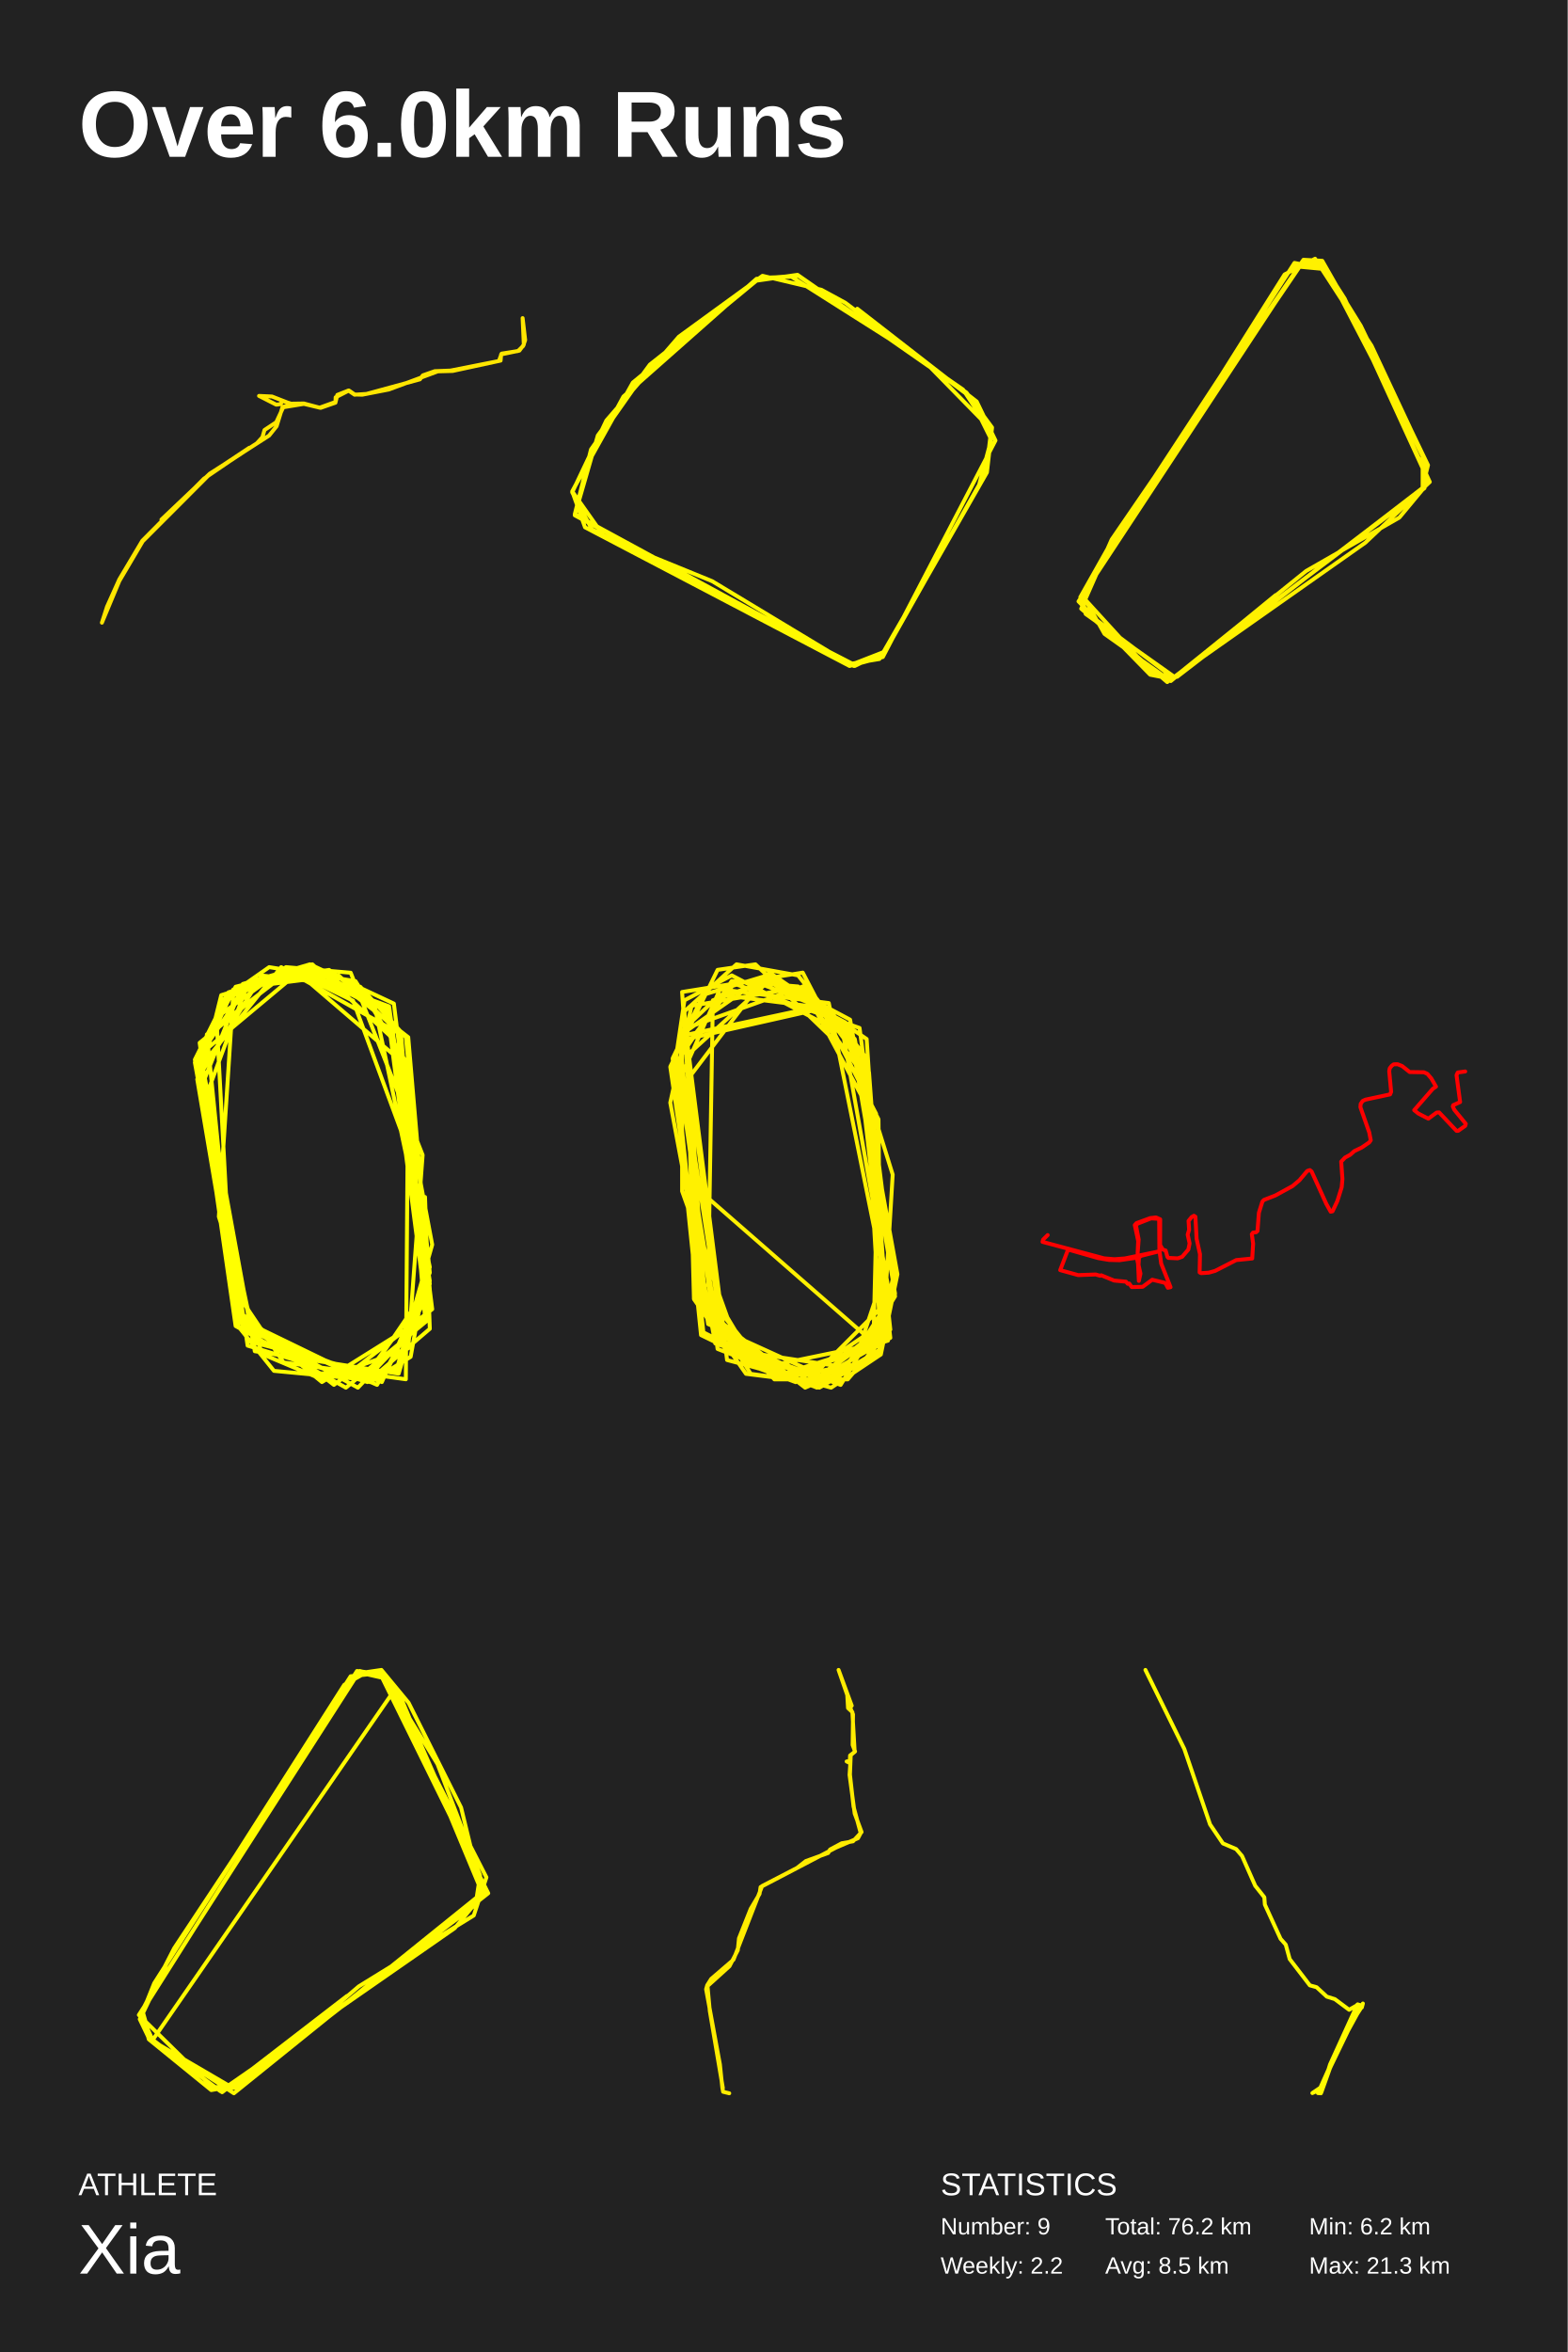
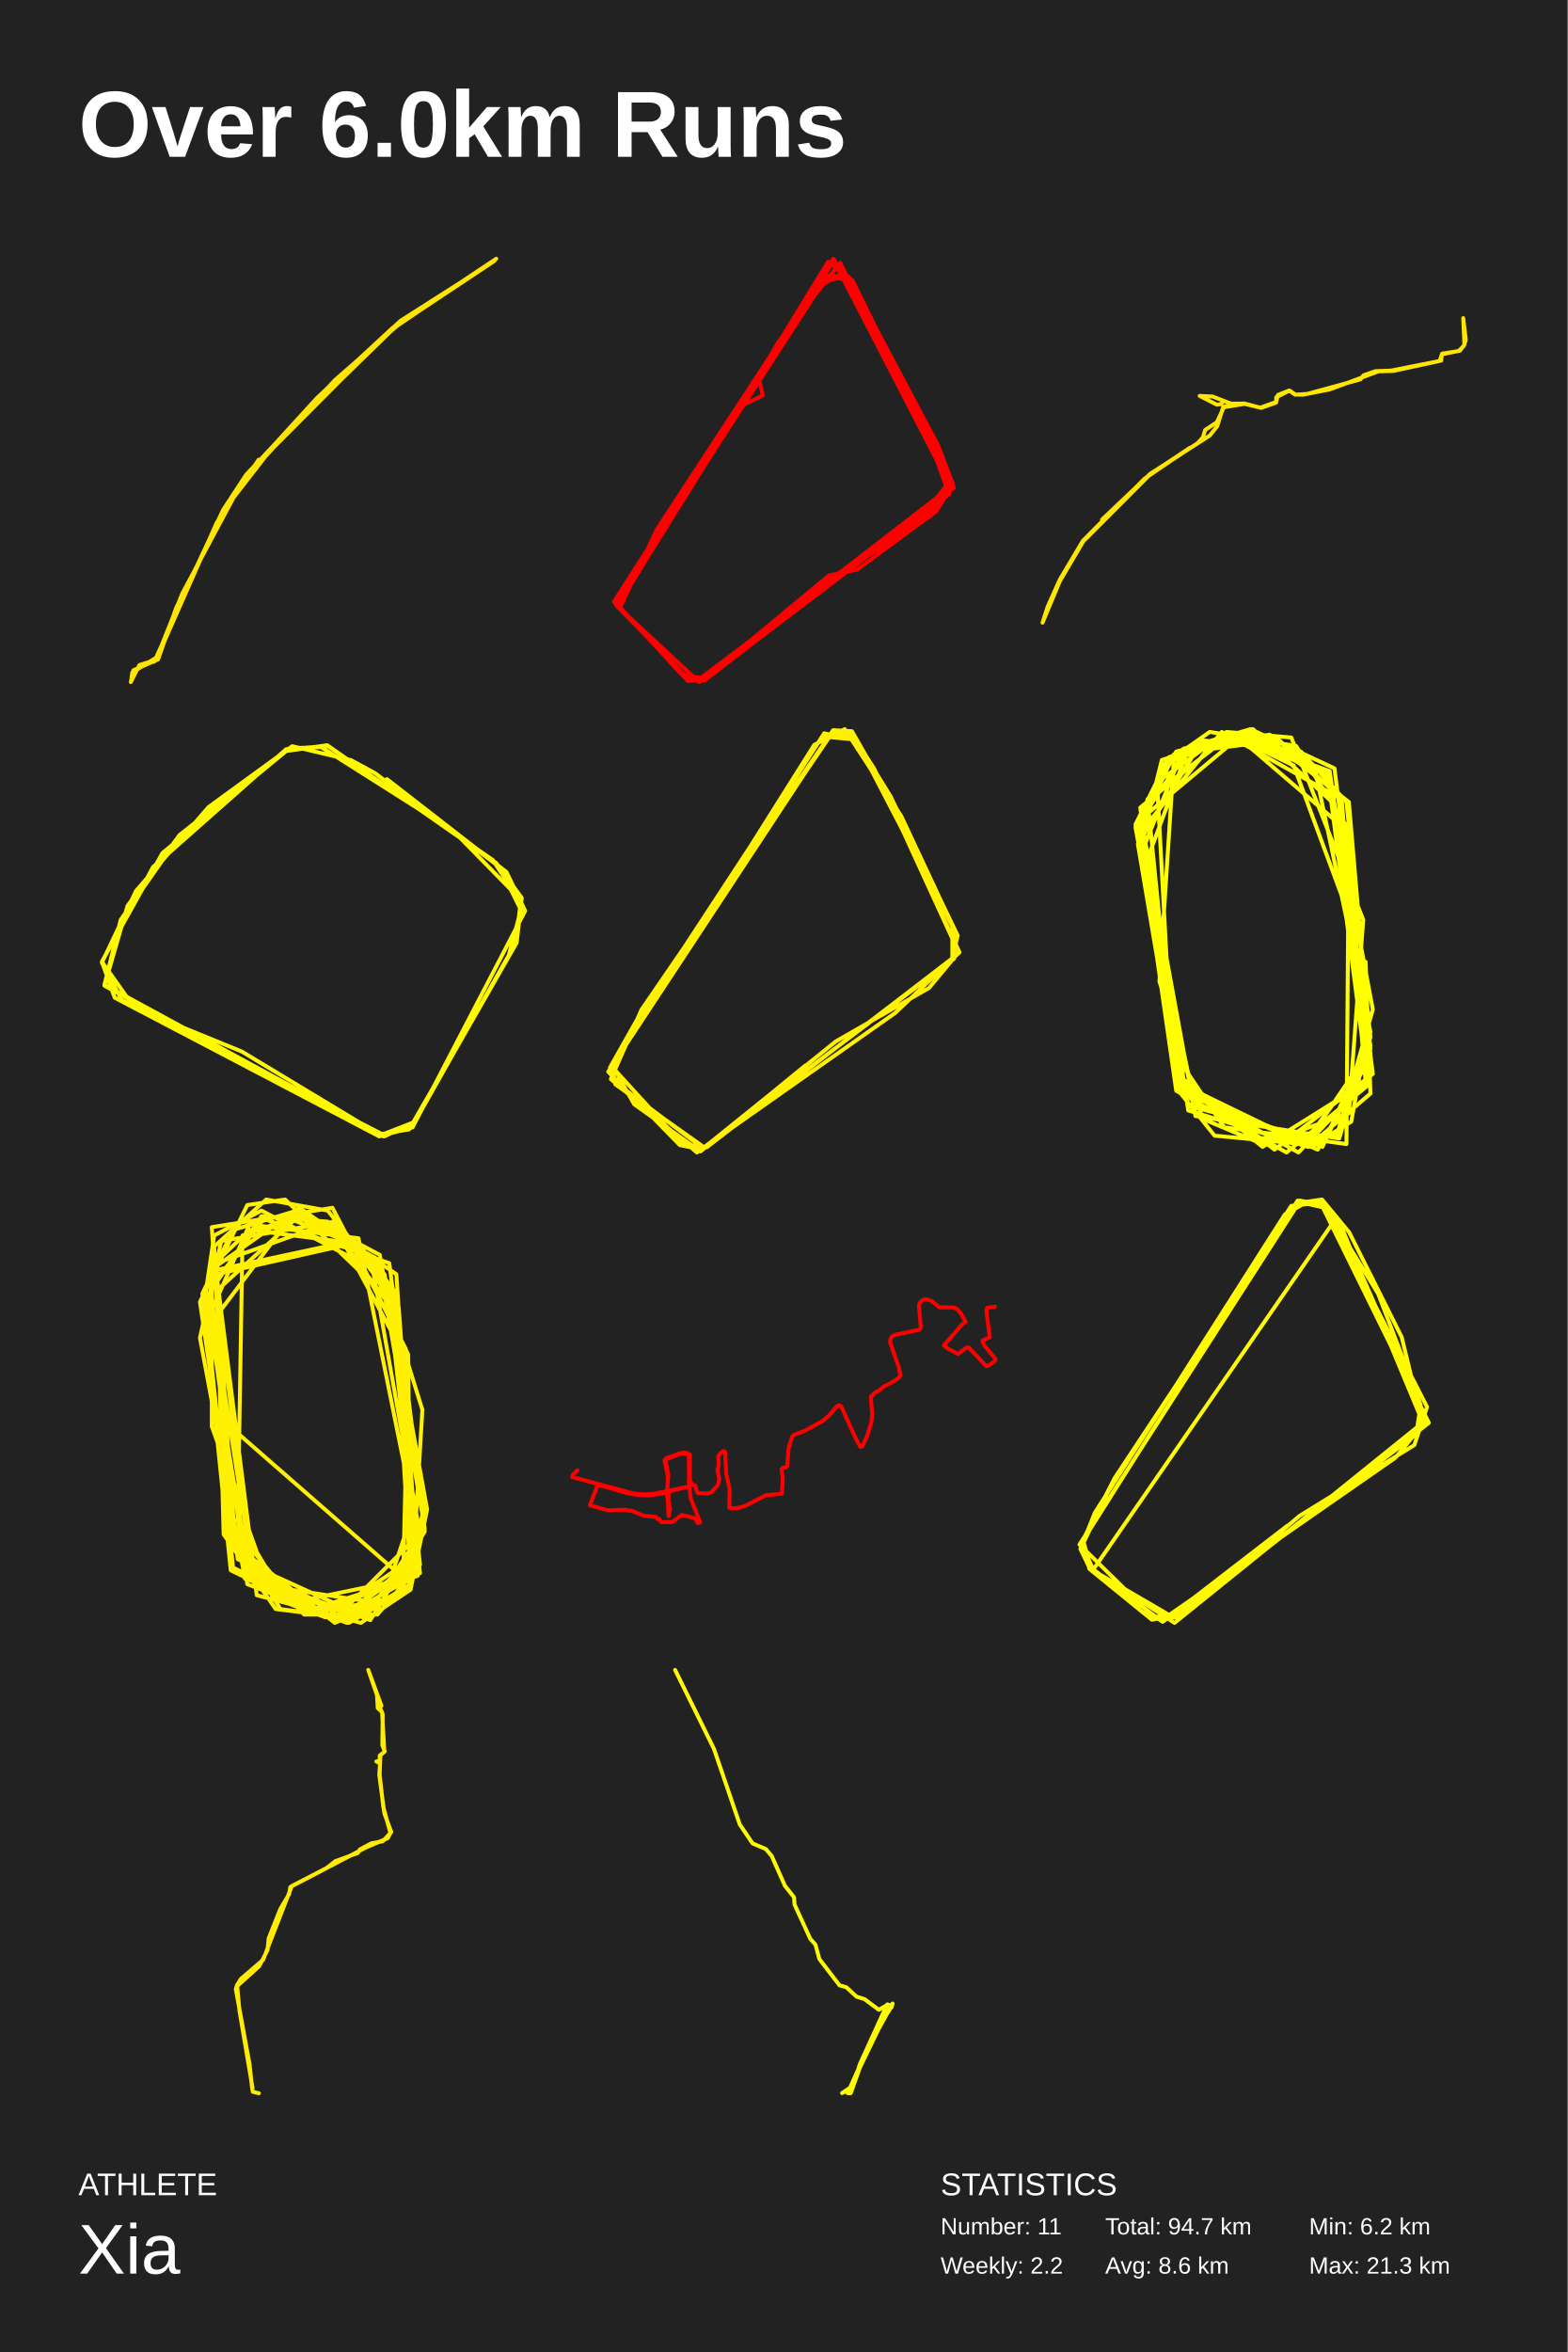
<svg xmlns="http://www.w3.org/2000/svg" baseProfile="full" height="300mm" version="1.1" viewBox="0,0,200,300" width="200mm">
  <defs />
  <rect fill="#222222" height="300" width="200" x="0" y="0" />
  <text fill="#FFFFFF" style="font-size:12px; font-family:Arial; font-weight:bold;" x="10" y="20">Over 6.0km Runs</text>
  <text fill="#FFFFFF" style="font-size:4px; font-family:Arial" x="10" y="280">ATHLETE</text>
  <text fill="#FFFFFF" style="font-size:9px; font-family:Arial" x="10" y="290">Xia</text>
  <text fill="#FFFFFF" style="font-size:4px; font-family:Arial" x="120" y="280">STATISTICS</text>
-   <text fill="#FFFFFF" style="font-size:3px; font-family:Arial" x="120" y="285">Number: 9</text>
+   <text fill="#FFFFFF" style="font-size:3px; font-family:Arial" x="120" y="285">Number: 11</text>
  <text fill="#FFFFFF" style="font-size:3px; font-family:Arial" x="120" y="290">Weekly: 2.2</text>
-   <text fill="#FFFFFF" style="font-size:3px; font-family:Arial" x="141" y="285">Total: 76.2 km</text>
-   <text fill="#FFFFFF" style="font-size:3px; font-family:Arial" x="141" y="290">Avg: 8.5 km</text>
+   <text fill="#FFFFFF" style="font-size:3px; font-family:Arial" x="141" y="285">Total: 94.7 km</text>
+   <text fill="#FFFFFF" style="font-size:3px; font-family:Arial" x="141" y="290">Avg: 8.6 km</text>
  <text fill="#FFFFFF" style="font-size:3px; font-family:Arial" x="167" y="285">Min: 6.2 km</text>
  <text fill="#FFFFFF" style="font-size:3px; font-family:Arial" x="167" y="290">Max: 21.3 km</text>
-   <polyline fill="none" points="27.126,60.217 31.805,57.113 26.016,61.057 18.158,68.969 15.22,73.905 13.653,77.39 13.0,79.426 15.22,74.108 18.202,69.046 26.712,60.522 32.785,56.528 33.481,55.764 33.742,54.849 35.244,53.856 36.137,51.948 38.77,51.515 40.903,52.024 42.797,51.363 42.819,50.676 44.516,49.811 45.256,50.32 46.214,50.345 49.609,49.683 55.856,47.368 57.75,47.317 63.866,45.994 63.931,45.205 66.26,44.722 66.826,43.958 66.674,40.574 67.0,43.373 66.739,44.137 66.086,44.773 63.996,45.103 63.648,46.045 57.467,47.266 55.464,47.343 53.941,47.877 53.571,48.386 46.758,50.243 45.235,50.345 44.451,49.811 43.036,50.37 42.819,51.261 40.773,51.999 38.77,51.465 37.051,51.49 34.7,50.574 33.046,50.498 35.244,51.617 35.81,51.541 36.006,51.134 37.464,51.592 36.05,51.897 35.288,54.365 34.33,55.561 26.756,60.421 20.596,66.272" stroke="#ffe600" stroke-linecap="round" stroke-linejoin="round" stroke-width="0.5" />
-   <polyline fill="none" points="109.363,39.379 124.605,51.217 127.0,56.182 112.629,83.803 108.383,84.948 74.633,67.256 73.0,62.673 80.73,48.799 96.952,35.434 100.98,35.306 117.855,45.999 126.456,54.781 125.802,60.255 112.956,83.039 109.036,84.948 73.327,65.728 76.266,55.545 82.907,46.508 96.407,35.815 101.742,35.052 123.298,50.072 126.565,54.527 125.911,60.255 112.738,83.294 108.927,84.948 73.327,65.601 75.395,57.327 82.907,46.635 96.516,35.688 101.851,35.179 122.863,49.69 126.565,55.291 125.476,61.019 112.738,83.166 108.819,84.694 75.504,67.51 73.0,62.801 77.355,53.636 86.609,42.944 97.278,35.179 104.79,36.961 107.839,38.616 123.734,50.581 126.456,56.054 124.823,62.164 112.194,84.057 108.383,84.694 90.855,74.129 77.137,68.528 73.0,62.673 79.532,50.581 96.516,35.561 101.415,35.179" stroke="#fff900" stroke-linecap="round" stroke-linejoin="round" stroke-width="0.5" />
-   <polyline fill="none" points="162.744,75.906 149.367,86.866 140.907,80.852 138.048,75.772 165.145,33.535 169.147,34.337 171.547,38.079 182.409,61.471 174.177,69.223 148.91,87.0 137.934,77.644 141.821,68.822 166.288,33.134 168.804,34.069 172.919,41.02 182.295,61.471 178.522,66.015 166.631,72.832 149.71,86.465 138.506,78.045 137.82,76.173 141.364,69.891 164.916,33.936 169.147,34.337 182.066,59.198 181.723,62.273 149.824,86.332 138.506,78.312 138.048,76.04 142.507,68.287 166.403,33.134 168.804,33.802 173.605,41.555 182.18,59.332 181.38,62.54 149.482,86.599 146.738,86.064 137.591,76.708 166.288,33.134 168.689,33.267 172.576,40.084 181.723,58.664 181.609,62.139 150.167,86.332 147.081,85.931 138.048,76.04 163.887,35.005 167.775,33.0 174.977,44.094 181.494,57.995 181.494,62.273 168.003,72.565" stroke="#fff100" stroke-linecap="round" stroke-linejoin="round" stroke-width="0.5" />
-   <polyline fill="none" points="51.776,145.888 45.047,127.649 37.706,124.073 29.753,126.934 27.918,155.186 33.424,172.709 41.071,175.927 52.082,171.993 53.917,147.318 44.741,124.073 36.483,123.358 27.612,129.795 29.448,163.768 36.177,173.781 51.776,175.927 52.082,135.874 45.353,125.146 34.341,123.358 28.224,127.649 25.777,135.517 32.506,172.351 50.858,175.212 54.835,161.623 47.8,128.364 38.624,123.715 28.224,126.934 25.471,138.02 32.506,171.278 49.023,175.57 54.835,163.411 49.941,132.298 39.847,123.0 29.753,126.219 25.471,135.517 30.977,168.417 47.188,176.285 52.388,173.066 54.529,161.265 49.635,130.51 43.212,124.43 34.647,125.503 25.471,133.013 30.365,168.06 40.153,175.212 50.552,174.854 55.14,158.762 49.635,129.437 41.988,123.715 31.895,125.146 24.86,135.517 30.977,169.133 48.105,176.642 54.223,165.914 49.329,128.364 36.788,124.073 29.142,126.576 24.86,135.159 30.977,169.49 48.717,176.285 54.835,162.338 51.776,132.298 45.964,125.861 33.424,124.43 25.165,137.662 30.365,168.417 46.576,175.927 54.835,163.768 49.635,128.364 37.094,123.715 26.389,131.94 30.059,168.417 45.659,177.0 54.529,167.702 49.635,129.08 39.847,123.358 30.059,125.861 25.165,135.159 30.059,169.133 44.129,177.0 54.529,168.417 51.776,135.874 38.012,124.073 25.165,134.801 29.753,166.987 41.071,176.285 54.223,168.06 51.164,131.94 35.871,123.358 25.165,136.589 30.059,166.987 42.6,176.642 55.14,166.987 50.247,128.007 39.541,123.0 30.977,125.503 26.083,137.662 30.365,169.133 34.953,174.854 46.27,175.927 54.835,164.484 52.082,132.298 41.988,124.43 31.589,125.503 26.695,138.735 31.589,171.636 46.882,176.285 54.835,169.49 54.223,152.682" stroke="#ffff00" stroke-linecap="round" stroke-linejoin="round" stroke-width="0.5" />
-   <polyline fill="none" points="111.773,142.059 102.415,124.059 87.02,126.529 89.736,167.471 98.793,175.588 113.282,171 109.962,134.647 101.811,124.412 93.963,123.0 87.322,129 89.435,165.706 98.793,175.941 108.15,175.941 113.584,169.588 109.962,136.059 96.378,123.0 91.548,123.706 85.51,136.059 90.34,168.882 106.641,176.294 113.584,165.706 107.547,131.824 93.359,124.412 87.322,127.588 86.114,135.706 89.736,169.941 103.019,176.647 113.584,170.647 109.66,136.412 101.811,125.824 93.359,125.118 86.416,135.353 91.548,172.059 104.226,177.0 112.377,172.059 88.529,151.235 91.85,171 107.245,176.647 114.188,165.353 109.66,131.118 93.661,125.471 87.623,133.235 92.755,173.471 106.037,177.0 112.377,172.765 114.49,162.529 109.056,132.529 104.83,128.294 86.718,132.177 90.038,166.059 95.774,175.235 103.622,176.294 112.98,168.882 110.565,132.529 98.189,124.059 87.623,131.471 89.736,164.647 98.793,175.941 110.264,173.824 113.282,168.882 110.565,135 105.736,128.647 91.85,126.882 87.02,131.471 87.02,151.941 94.868,173.824 104.528,177.0 112.377,172.412 112.075,142.765 104.83,128.647 87.623,132.529 92.453,170.647 105.132,176.294 112.678,169.941 113.886,149.824 107.849,130.412 97.887,125.118 90.944,127.588 90.34,163.941 96.679,174.529 112.075,171.353 114.188,161.824 108.452,130.059 98.491,124.765 87.623,134.647 91.85,168.529 102.717,177.0 110.565,173.471 113.282,165.353 105.736,127.941 91.85,126.176 87.02,137.118 92.453,172.059 108.754,174.529 113.584,160.059 110.867,138.53 106.037,129 96.981,125.471 87.623,137.824 88.831,163.235 94.868,173.824 101.509,176.294 111.471,169.588 112.075,143.824 102.415,125.824 87.623,131.118 88.529,165.706 95.17,175.235 103.622,176.294 113.282,169.235 110.867,136.765 102.717,125.824 88.227,128.294 85.51,140.647 91.246,171.353 103.622,175.588 114.188,165 108.452,131.471 97.887,124.412 89.736,126.882 85.812,135 89.435,170.294 100.302,175.588 112.377,171.353 111.169,150.53" stroke="#fff100" stroke-linecap="round" stroke-linejoin="round" stroke-width="0.5" />
-   <polyline fill="none" points="186.929,136.666 185.975,136.796 185.817,137.137 186.275,140.567 185.399,140.964 185.344,141.121 185.541,141.563 187.0,143.343 186.929,143.601 186.03,144.238 185.817,144.238 183.594,141.886 183.286,141.905 182.222,142.689 180.937,142.025 180.417,141.6 182.79,138.88 183.2,138.603 182.601,137.552 182.104,136.971 181.654,136.768 179.841,136.74 178.879,135.975 178.304,135.744 177.807,135.753 177.562,135.929 177.302,136.251 177.231,136.62 177.476,139.267 177.342,139.59 174.196,140.263 173.841,140.429 173.589,140.807 173.557,141.222 174.685,144.45 174.874,145.437 174.685,145.713 173.723,146.368 172.769,146.829 172.256,147.29 171.594,147.65 171.105,148.166 171.263,150.388 171.168,151.43 170.616,153.192 170.001,154.501 169.765,154.556 169.213,153.57 167.329,149.42 167.108,149.245 166.777,149.356 165.775,150.545 164.9,151.283 162.708,152.482 161.242,153.053 161.053,153.256 160.603,154.695 160.43,157.009 160.256,157.175 159.854,157.221 159.704,157.424 159.87,158.632 159.752,160.522 157.71,160.725 155.029,162.098 154.217,162.329 153.216,162.393 153.042,162.292 153.089,159.969 152.656,158.005 152.506,155.192 152.317,155.073 152.025,155.239 151.631,155.727 151.702,156.861 151.52,157.479 151.765,158.595 151.607,159.379 150.811,160.31 150.251,160.503 149.053,160.448 148.934,160.319 148.714,159.508 148.343,159.379 148.004,158.807 148.012,155.524 147.476,155.285 146.742,155.368 144.984,156.013 144.771,156.262 145.205,158.291 145.134,159.858 145.268,158.097 144.945,156.428 145.0,156.133 146.845,155.405 147.878,155.46 147.909,159.425 148.138,161.167 149.336,164.182 148.989,164.256 148.706,163.712 148.516,163.601 146.995,163.232 145.773,164.136 144.385,164.164 144.062,163.712 143.873,163.749 143.652,163.481 142.13,163.334 140.49,162.661 140.356,162.725 139.781,162.559 137.557,162.642 135.255,162.006 136.201,159.535 136.422,159.425 140.112,160.476 141.476,160.706 142.816,160.743 145.039,160.42 145.189,161.195 145.292,163.38 145.497,162.449 145.252,161.352 145.307,160.374 145.623,160.171 147.752,159.637 143.518,160.513 142.193,160.614 140.861,160.503 133.0,158.401 133.079,158.106 133.662,157.534" stroke="red" stroke-linecap="round" stroke-linejoin="round" stroke-width="0.5" />
-   <polyline fill="none" points="44.273,254.58 28.337,266.865 19.215,260.115 18.175,256.47 45.543,213.135 48.776,213.54 52.125,218.94 62.056,241.62 30.762,265.92 26.951,266.595 18.984,260.115 18.06,256.605 22.217,248.505 45.543,213.27 49.123,214.08 55.82,225.015 61.247,239.19 60.67,242.97 29.723,266.325 19.561,260.385 18.06,257.145 21.293,250.395 44.734,213.81 48.43,213.405 51.086,216.375 61.594,241.62 58.014,245.94 28.106,266.73 18.868,259.71 17.829,257.55 19.676,252.96 43.926,214.89 46.813,213.27 48.661,213.0 52.125,217.185 58.822,230.55 61.478,241.485 29.838,267.0 19.445,260.25 50.046,215.97 62.056,239.46 60.439,244.32 45.774,253.365 30.531,266.325 27.067,266.19 17.713,257.01 45.889,213.135 48.661,213.81 62.287,241.485 46.928,253.635" stroke="#fffa00" stroke-linecap="round" stroke-linejoin="round" stroke-width="0.5" />
-   <polyline fill="none" points="92.219,266.332 90.555,256.51 90.261,253.325 93.067,250.788 94.127,248.747 94.274,247.241 95.775,243.464 96.901,241.576 97.031,240.698 106.656,235.663 109.461,234.461 109.804,233.812 108.89,230.436 108.434,226.354 108.532,223.874 109.086,223.397 108.776,222.577 108.825,218.666 108.466,217.807 108.662,217.559 106.982,213.0 108.091,216.205 108.189,217.865 108.744,218.38 109.037,223.454 108.45,223.912 108.417,224.618 108.01,224.675 108.483,224.904 108.385,226.392 109.037,231.313 109.918,233.679 108.825,234.861 107.39,235.109 105.889,235.91 105.66,236.349 102.806,237.379 101.68,238.257 97.227,240.565 93.573,249.968 90.734,252.41 90.229,253.211 90.082,253.726 91.844,263.319 92.154,266.294 92.252,266.809 93.035,267.0" stroke="#ffec00" stroke-linecap="round" stroke-linejoin="round" stroke-width="0.5" />
-   <polyline fill="none" points="146.128,213.0 151.094,223.093 154.374,232.705 156.014,235.129 157.699,235.848 158.451,236.726 160.137,240.534 161.298,241.998 161.367,242.93 163.371,247.297 164.032,248.043 164.533,249.88 167.107,253.235 167.972,253.474 169.271,254.673 170.296,254.992 172.118,256.35 173.28,255.684 173.781,255.897 171.526,259.385 168.451,266.281 167.426,266.973 168.565,266.441 169.863,263.033 173.166,256.51 173.211,255.684 173.598,255.764 173.53,256.057 170.432,261.675 168.587,266.84 169.681,263.326 173.166,255.684 173.735,256.057 173.872,255.551 170.159,262.341 168.519,267.0 168.132,266.973 173.166,256.563 173.211,255.658 173.485,256.217 170.615,261.409 168.405,266.627 173.302,255.738" stroke="#fffb00" stroke-linecap="round" stroke-linejoin="round" stroke-width="0.5" />
+   <polyline fill="none" points="32.992,58.635 28.463,65.434 22.503,77.471 20.167,84.102 17.021,85.495 16.687,87.0 17.784,84.827 19.929,84.158 27.652,66.66 31.657,60.363 41.716,49.552 51.108,40.914 63.074,33.279 50.488,41.638 35.137,56.573 28.701,64.877 22.599,77.582 28.463,65.044 31.419,60.53 42.574,48.66 52.157,40.245 42.717,48.493 30.799,61.589 23.266,75.688 20.024,83.824 16.878,85.774 16.783,86.498 17.879,84.827 19.691,84.381 27.605,66.827 31.466,60.586 40.477,50.722 50.107,41.805 63.313,33.0 49.726,42.195 33.183,58.803" stroke="#ffe500" stroke-linecap="round" stroke-linejoin="round" stroke-width="0.5" />
+   <polyline fill="none" points="103.127,75.713 117.609,66.349 121.34,62.117 107.186,33.513 99.287,43.646 96.763,48.007 97.312,50.444 94.679,51.727 106.418,33.128 121.449,61.988 89.413,86.743 87.767,86.872 78.441,76.739 106.309,33.0 117.39,52.753 121.01,62.886 89.851,86.743 87.877,86.743 79.099,77.508 83.817,67.504 106.309,33.128 121.34,62.245 89.851,86.615 87.328,86.102 78.77,77.38 105.65,33.385 108.832,35.95 121.34,61.219 116.402,67.247 104.443,74.687 89.193,87.0 78.551,77.124 104.663,36.078 107.954,35.181 121.669,62.245 89.961,86.743 86.779,85.846 78.551,76.867 105.541,35.181 108.283,35.309 119.694,56.858 121.559,61.732 119.474,65.195 109.381,72.634 105.76,73.404 89.961,86.487 87.657,86.487 78.77,77.252 104.005,36.72 107.625,34.796 119.584,56.601 121.12,63.015 90.181,86.487 87.218,86.23 78.331,76.739 104.882,35.309 108.722,35.694 121.669,62.117 89.413,86.487 87.218,86.102 78.441,76.867 103.785,36.976 107.515,34.796 121.559,61.732 118.706,65.836 104.114,75.071" stroke="red" stroke-linecap="round" stroke-linejoin="round" stroke-width="0.5" />
+   <polyline fill="none" points="147.126,60.217 151.805,57.113 146.016,61.057 138.158,68.969 135.22,73.905 133.653,77.39 133.0,79.426 135.22,74.108 138.202,69.046 146.712,60.522 152.785,56.528 153.481,55.764 153.742,54.849 155.244,53.856 156.137,51.948 158.77,51.515 160.903,52.024 162.797,51.363 162.819,50.676 164.516,49.811 165.256,50.32 166.214,50.345 169.609,49.683 175.856,47.368 177.75,47.317 183.866,45.994 183.931,45.205 186.26,44.722 186.826,43.958 186.674,40.574 187.0,43.373 186.739,44.137 186.086,44.773 183.996,45.103 183.648,46.045 177.467,47.266 175.464,47.343 173.941,47.877 173.571,48.386 166.758,50.243 165.235,50.345 164.451,49.811 163.036,50.37 162.819,51.261 160.773,51.999 158.77,51.465 157.051,51.49 154.7,50.574 153.046,50.498 155.244,51.617 155.81,51.541 156.006,51.134 157.464,51.592 156.05,51.897 155.288,54.365 154.33,55.561 146.756,60.421 140.596,66.272" stroke="#ffe600" stroke-linecap="round" stroke-linejoin="round" stroke-width="0.5" />
+   <polyline fill="none" points="49.363,99.379 64.605,111.217 67.0,116.182 52.629,143.803 48.383,144.948 14.633,127.256 13.0,122.673 20.73,108.799 36.952,95.434 40.98,95.306 57.855,105.999 66.456,114.781 65.802,120.255 52.956,143.039 49.036,144.948 13.327,125.728 16.266,115.545 22.907,106.508 36.407,95.815 41.742,95.052 63.298,110.072 66.565,114.527 65.911,120.255 52.738,143.294 48.927,144.948 13.327,125.601 15.395,117.327 22.907,106.635 36.516,95.688 41.851,95.179 62.863,109.69 66.565,115.291 65.476,121.019 52.738,143.166 48.819,144.694 15.504,127.51 13.0,122.801 17.355,113.636 26.609,102.944 37.278,95.179 44.79,96.961 47.839,98.616 63.734,110.581 66.456,116.054 64.823,122.164 52.194,144.057 48.383,144.694 30.855,134.129 17.137,128.528 13.0,122.673 19.532,110.581 36.516,95.561 41.415,95.179" stroke="#fff900" stroke-linecap="round" stroke-linejoin="round" stroke-width="0.5" />
+   <polyline fill="none" points="102.744,135.906 89.367,146.866 80.907,140.852 78.048,135.772 105.145,93.535 109.147,94.337 111.547,98.079 122.409,121.471 114.177,129.223 88.91,147.0 77.934,137.644 81.821,128.822 106.288,93.134 108.804,94.069 112.919,101.02 122.295,121.471 118.522,126.015 106.631,132.832 89.71,146.465 78.506,138.045 77.82,136.173 81.364,129.891 104.916,93.936 109.147,94.337 122.066,119.198 121.723,122.273 89.824,146.332 78.506,138.312 78.048,136.04 82.507,128.287 106.403,93.134 108.804,93.802 113.605,101.555 122.18,119.332 121.38,122.54 89.482,146.599 86.738,146.064 77.591,136.708 106.288,93.134 108.689,93.267 112.576,100.084 121.723,118.664 121.609,122.139 90.167,146.332 87.081,145.931 78.048,136.04 103.887,95.005 107.775,93.0 114.977,104.094 121.494,117.995 121.494,122.273 108.003,132.565" stroke="#fff100" stroke-linecap="round" stroke-linejoin="round" stroke-width="0.5" />
+   <polyline fill="none" points="171.776,115.888 165.047,97.649 157.706,94.073 149.753,96.934 147.918,125.186 153.424,142.709 161.071,145.927 172.082,141.993 173.917,117.318 164.741,94.073 156.483,93.358 147.612,99.795 149.448,133.768 156.177,143.781 171.776,145.927 172.082,105.874 165.353,95.146 154.341,93.358 148.224,97.649 145.777,105.517 152.506,142.351 170.858,145.212 174.835,131.623 167.8,98.364 158.624,93.715 148.224,96.934 145.471,108.02 152.506,141.278 169.023,145.57 174.835,133.411 169.941,102.298 159.847,93.0 149.753,96.219 145.471,105.517 150.977,138.417 167.188,146.285 172.388,143.066 174.529,131.265 169.635,100.51 163.212,94.43 154.647,95.503 145.471,103.013 150.365,138.06 160.153,145.212 170.552,144.854 175.14,128.762 169.635,99.437 161.988,93.715 151.895,95.146 144.86,105.517 150.977,139.133 168.105,146.642 174.223,135.914 169.329,98.364 156.788,94.073 149.142,96.576 144.86,105.159 150.977,139.49 168.717,146.285 174.835,132.338 171.776,102.298 165.964,95.861 153.424,94.43 145.165,107.662 150.365,138.417 166.576,145.927 174.835,133.768 169.635,98.364 157.094,93.715 146.389,101.94 150.059,138.417 165.659,147.0 174.529,137.702 169.635,99.08 159.847,93.358 150.059,95.861 145.165,105.159 150.059,139.133 164.129,147.0 174.529,138.417 171.776,105.874 158.012,94.073 145.165,104.801 149.753,136.987 161.071,146.285 174.223,138.06 171.164,101.94 155.871,93.358 145.165,106.589 150.059,136.987 162.6,146.642 175.14,136.987 170.247,98.007 159.541,93.0 150.977,95.503 146.083,107.662 150.365,139.133 154.953,144.854 166.27,145.927 174.835,134.484 172.082,102.298 161.988,94.43 151.589,95.503 146.695,108.735 151.589,141.636 166.882,146.285 174.835,139.49 174.223,122.682" stroke="#ffff00" stroke-linecap="round" stroke-linejoin="round" stroke-width="0.5" />
+   <polyline fill="none" points="51.773,172.059 42.415,154.059 27.02,156.529 29.736,197.471 38.793,205.588 53.282,201 49.962,164.647 41.811,154.412 33.963,153.0 27.322,159 29.435,195.706 38.793,205.941 48.15,205.941 53.584,199.588 49.962,166.059 36.378,153.0 31.548,153.706 25.51,166.059 30.34,198.882 46.641,206.294 53.584,195.706 47.547,161.824 33.359,154.412 27.322,157.588 26.114,165.706 29.736,199.941 43.019,206.647 53.584,200.647 49.66,166.412 41.811,155.824 33.359,155.118 26.416,165.353 31.548,202.059 44.226,207.0 52.377,202.059 28.529,181.235 31.85,201 47.245,206.647 54.188,195.353 49.66,161.118 33.661,155.471 27.623,163.235 32.755,203.471 46.037,207.0 52.377,202.765 54.49,192.529 49.056,162.529 44.83,158.294 26.718,162.177 30.038,196.059 35.774,205.235 43.622,206.294 52.98,198.882 50.565,162.529 38.189,154.059 27.623,161.471 29.736,194.647 38.793,205.941 50.264,203.824 53.282,198.882 50.565,165 45.736,158.647 31.85,156.882 27.02,161.471 27.02,181.941 34.868,203.824 44.528,207.0 52.377,202.412 52.075,172.765 44.83,158.647 27.623,162.529 32.453,200.647 45.132,206.294 52.678,199.941 53.886,179.824 47.849,160.412 37.887,155.118 30.944,157.588 30.34,193.941 36.679,204.529 52.075,201.353 54.188,191.824 48.452,160.059 38.491,154.765 27.623,164.647 31.85,198.529 42.717,207.0 50.565,203.471 53.282,195.353 45.736,157.941 31.85,156.176 27.02,167.118 32.453,202.059 48.754,204.529 53.584,190.059 50.867,168.53 46.037,159 36.981,155.471 27.623,167.824 28.831,193.235 34.868,203.824 41.509,206.294 51.471,199.588 52.075,173.824 42.415,155.824 27.623,161.118 28.529,195.706 35.17,205.235 43.622,206.294 53.282,199.235 50.867,166.765 42.717,155.824 28.227,158.294 25.51,170.647 31.246,201.353 43.622,205.588 54.188,195 48.452,161.471 37.887,154.412 29.736,156.882 25.812,165 29.435,200.294 40.302,205.588 52.377,201.353 51.169,180.53" stroke="#fff100" stroke-linecap="round" stroke-linejoin="round" stroke-width="0.5" />
+   <polyline fill="none" points="126.929,166.666 125.975,166.796 125.817,167.137 126.275,170.567 125.399,170.964 125.344,171.121 125.541,171.563 127.0,173.343 126.929,173.601 126.03,174.238 125.817,174.238 123.594,171.886 123.286,171.905 122.222,172.689 120.937,172.025 120.417,171.6 122.79,168.88 123.2,168.603 122.601,167.552 122.104,166.971 121.654,166.768 119.841,166.74 118.879,165.975 118.304,165.744 117.807,165.753 117.562,165.929 117.302,166.251 117.231,166.62 117.476,169.267 117.342,169.59 114.196,170.263 113.841,170.429 113.589,170.807 113.557,171.222 114.685,174.45 114.874,175.437 114.685,175.713 113.723,176.368 112.769,176.829 112.256,177.29 111.594,177.65 111.105,178.166 111.263,180.388 111.168,181.43 110.616,183.192 110.001,184.501 109.765,184.556 109.213,183.57 107.329,179.42 107.108,179.245 106.777,179.356 105.775,180.545 104.9,181.283 102.708,182.482 101.242,183.053 101.053,183.256 100.603,184.695 100.43,187.009 100.256,187.175 99.854,187.221 99.704,187.424 99.87,188.632 99.752,190.522 97.71,190.725 95.029,192.098 94.217,192.329 93.216,192.393 93.042,192.292 93.089,189.969 92.656,188.005 92.506,185.192 92.317,185.073 92.025,185.239 91.631,185.727 91.702,186.861 91.52,187.479 91.765,188.595 91.607,189.379 90.811,190.31 90.251,190.503 89.053,190.448 88.934,190.319 88.714,189.508 88.343,189.379 88.004,188.807 88.012,185.524 87.476,185.285 86.742,185.368 84.984,186.013 84.771,186.262 85.205,188.291 85.134,189.858 85.268,188.097 84.945,186.428 85.0,186.133 86.845,185.405 87.878,185.46 87.909,189.425 88.138,191.167 89.336,194.182 88.989,194.256 88.706,193.712 88.516,193.601 86.995,193.232 85.773,194.136 84.385,194.164 84.062,193.712 83.873,193.749 83.652,193.481 82.13,193.334 80.49,192.661 80.356,192.725 79.781,192.559 77.557,192.642 75.255,192.006 76.201,189.535 76.422,189.425 80.112,190.476 81.476,190.706 82.816,190.743 85.039,190.42 85.189,191.195 85.292,193.38 85.497,192.449 85.252,191.352 85.307,190.374 85.623,190.171 87.752,189.637 83.518,190.513 82.193,190.614 80.861,190.503 73.0,188.401 73.079,188.106 73.662,187.534" stroke="red" stroke-linecap="round" stroke-linejoin="round" stroke-width="0.5" />
+   <polyline fill="none" points="164.273,194.58 148.337,206.865 139.215,200.115 138.175,196.47 165.543,153.135 168.776,153.54 172.125,158.94 182.056,181.62 150.762,205.92 146.951,206.595 138.984,200.115 138.06,196.605 142.217,188.505 165.543,153.27 169.123,154.08 175.82,165.015 181.247,179.19 180.67,182.97 149.723,206.325 139.561,200.385 138.06,197.145 141.293,190.395 164.734,153.81 168.43,153.405 171.086,156.375 181.594,181.62 178.014,185.94 148.106,206.73 138.868,199.71 137.829,197.55 139.676,192.96 163.926,154.89 166.813,153.27 168.661,153.0 172.125,157.185 178.822,170.55 181.478,181.485 149.838,207.0 139.445,200.25 170.046,155.97 182.056,179.46 180.439,184.32 165.774,193.365 150.531,206.325 147.067,206.19 137.713,197.01 165.889,153.135 168.661,153.81 182.287,181.485 166.928,193.635" stroke="#fffa00" stroke-linecap="round" stroke-linejoin="round" stroke-width="0.5" />
+   <polyline fill="none" points="32.219,266.332 30.555,256.51 30.261,253.325 33.067,250.788 34.127,248.747 34.274,247.241 35.775,243.464 36.901,241.576 37.031,240.698 46.656,235.663 49.461,234.461 49.804,233.812 48.89,230.436 48.434,226.354 48.532,223.874 49.086,223.397 48.776,222.577 48.825,218.666 48.466,217.807 48.662,217.559 46.982,213.0 48.091,216.205 48.189,217.865 48.744,218.38 49.037,223.454 48.45,223.912 48.417,224.618 48.01,224.675 48.483,224.904 48.385,226.392 49.037,231.313 49.918,233.679 48.825,234.861 47.39,235.109 45.889,235.91 45.66,236.349 42.806,237.379 41.68,238.257 37.227,240.565 33.573,249.968 30.734,252.41 30.229,253.211 30.082,253.726 31.844,263.319 32.154,266.294 32.252,266.809 33.035,267.0" stroke="#ffec00" stroke-linecap="round" stroke-linejoin="round" stroke-width="0.5" />
+   <polyline fill="none" points="86.128,213.0 91.094,223.093 94.374,232.705 96.014,235.129 97.699,235.848 98.451,236.726 100.137,240.534 101.298,241.998 101.367,242.93 103.371,247.297 104.032,248.043 104.533,249.88 107.107,253.235 107.972,253.474 109.271,254.673 110.296,254.992 112.118,256.35 113.28,255.684 113.781,255.897 111.526,259.385 108.451,266.281 107.426,266.973 108.565,266.441 109.863,263.033 113.166,256.51 113.211,255.684 113.598,255.764 113.53,256.057 110.432,261.675 108.587,266.84 109.681,263.326 113.166,255.684 113.735,256.057 113.872,255.551 110.159,262.341 108.519,267.0 108.132,266.973 113.166,256.563 113.211,255.658 113.485,256.217 110.615,261.409 108.405,266.627 113.302,255.738" stroke="#fffb00" stroke-linecap="round" stroke-linejoin="round" stroke-width="0.5" />
</svg>
